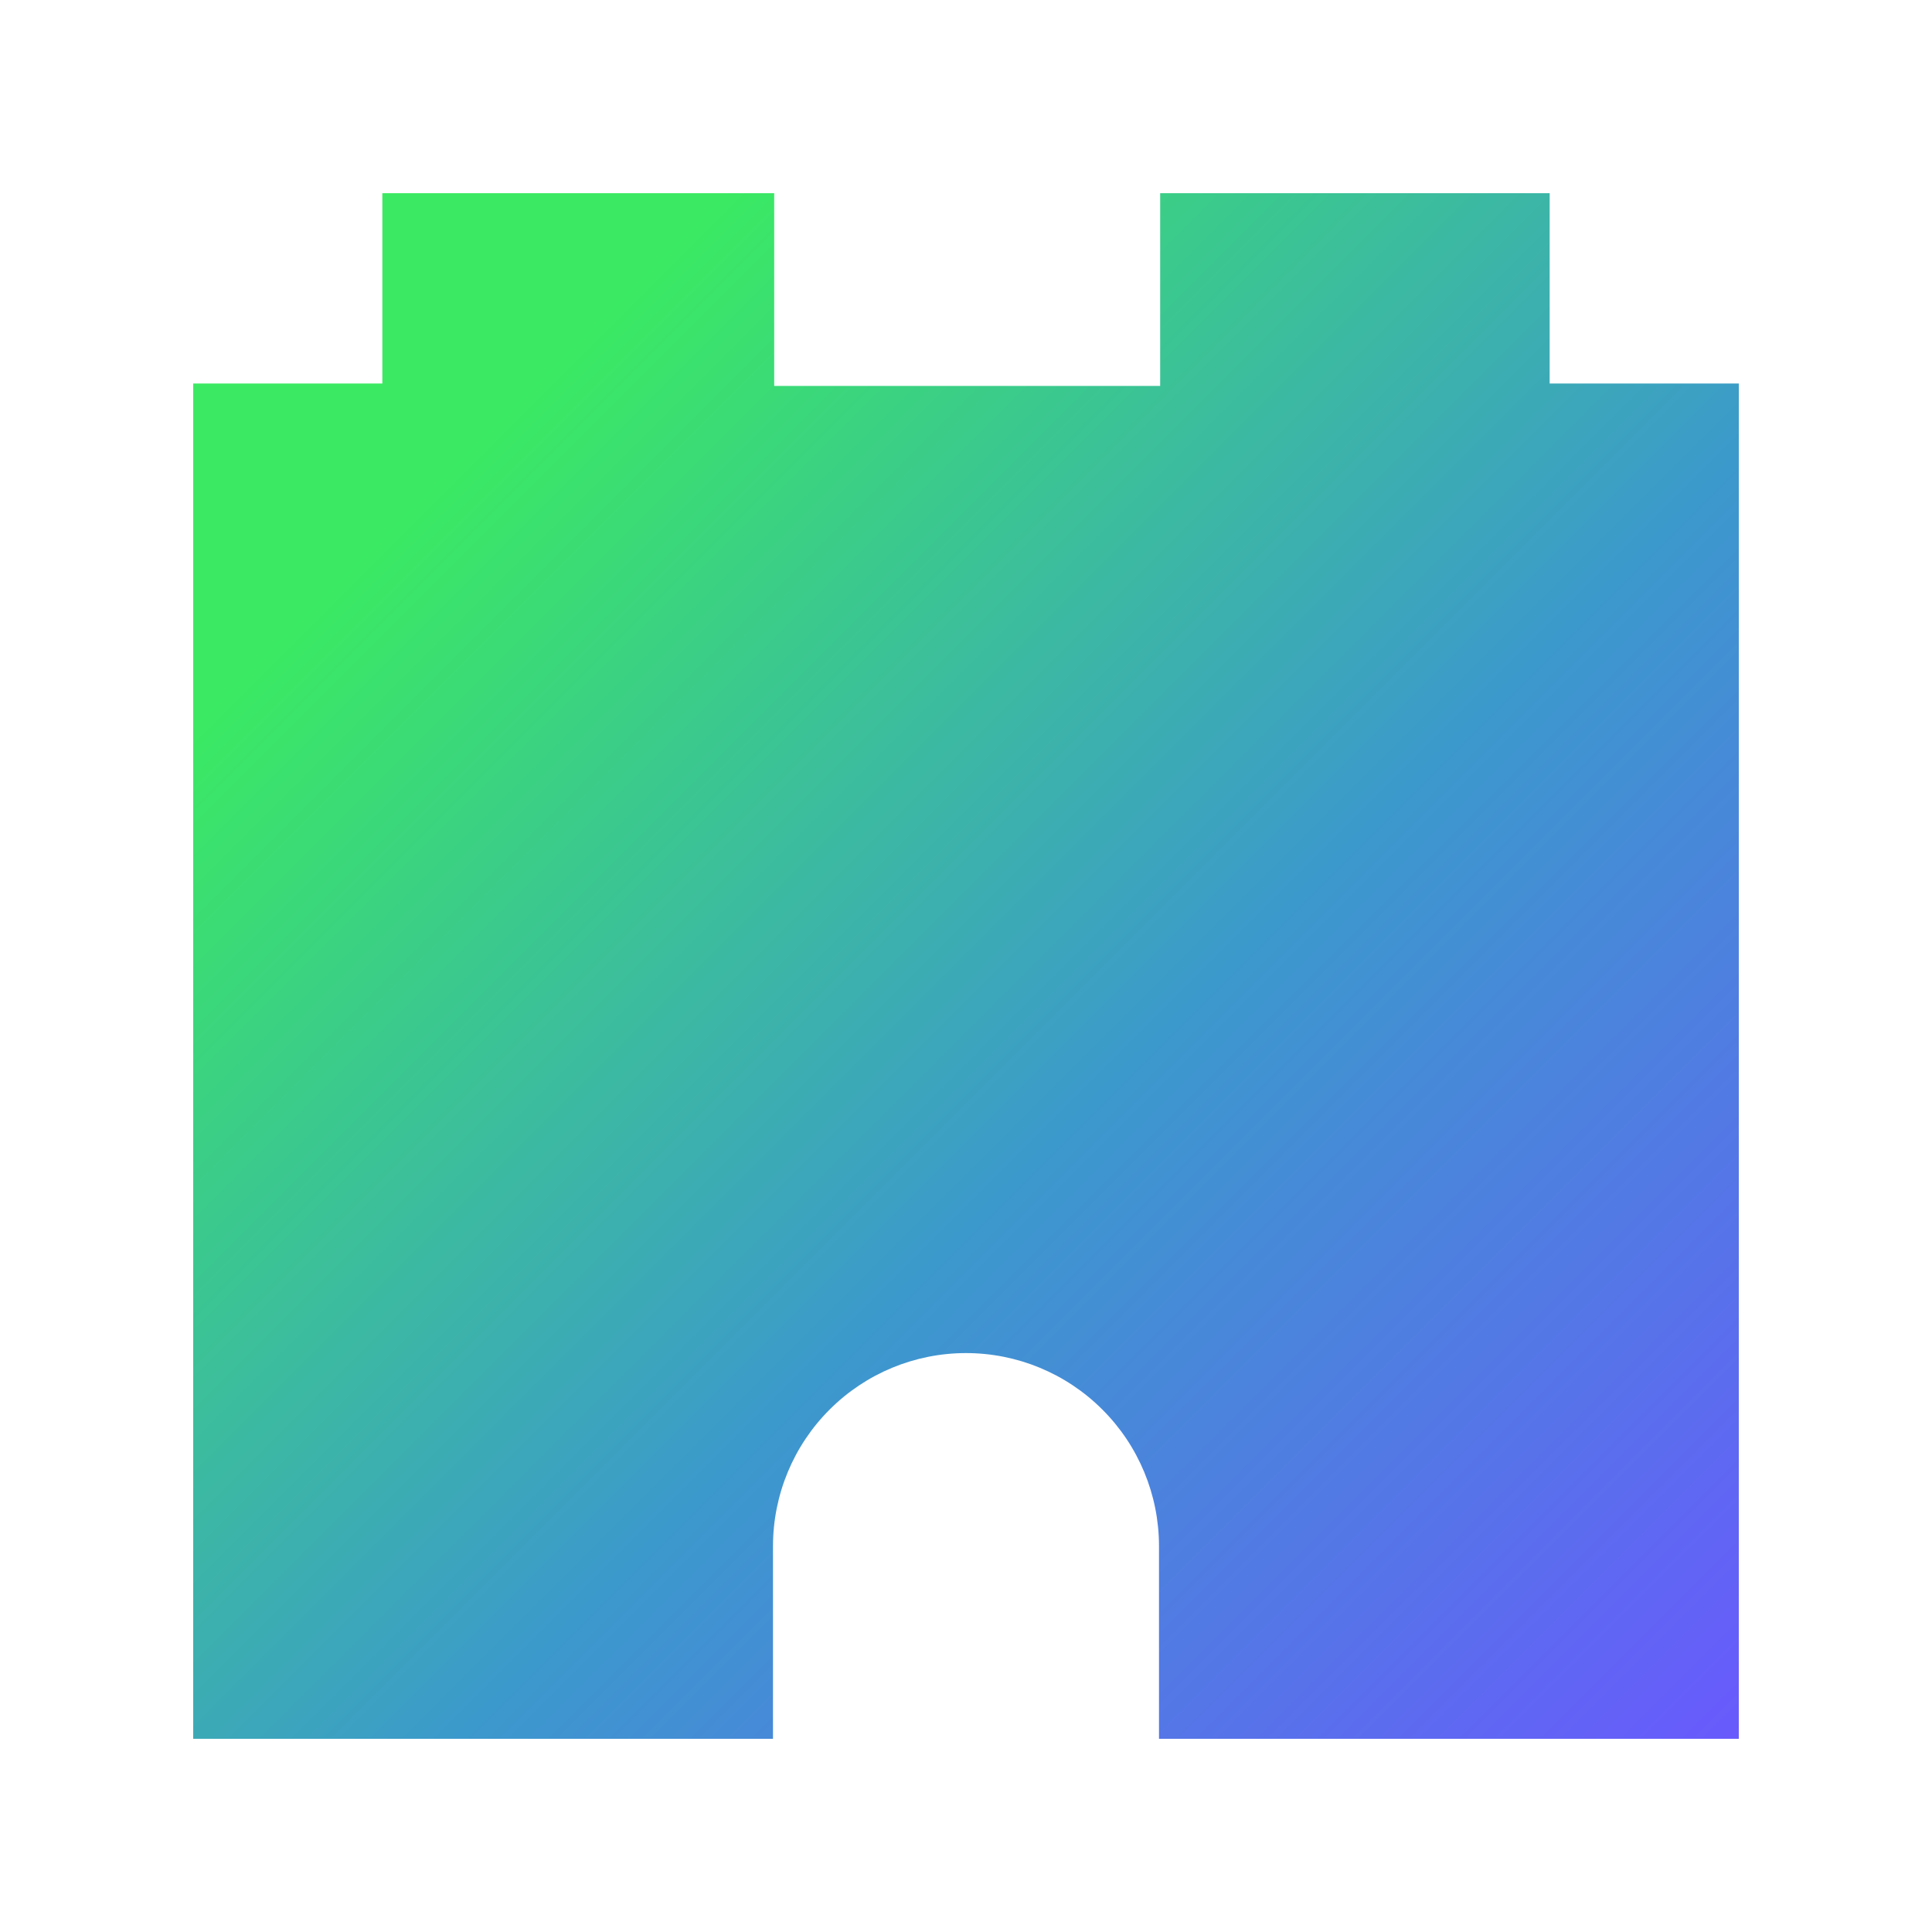
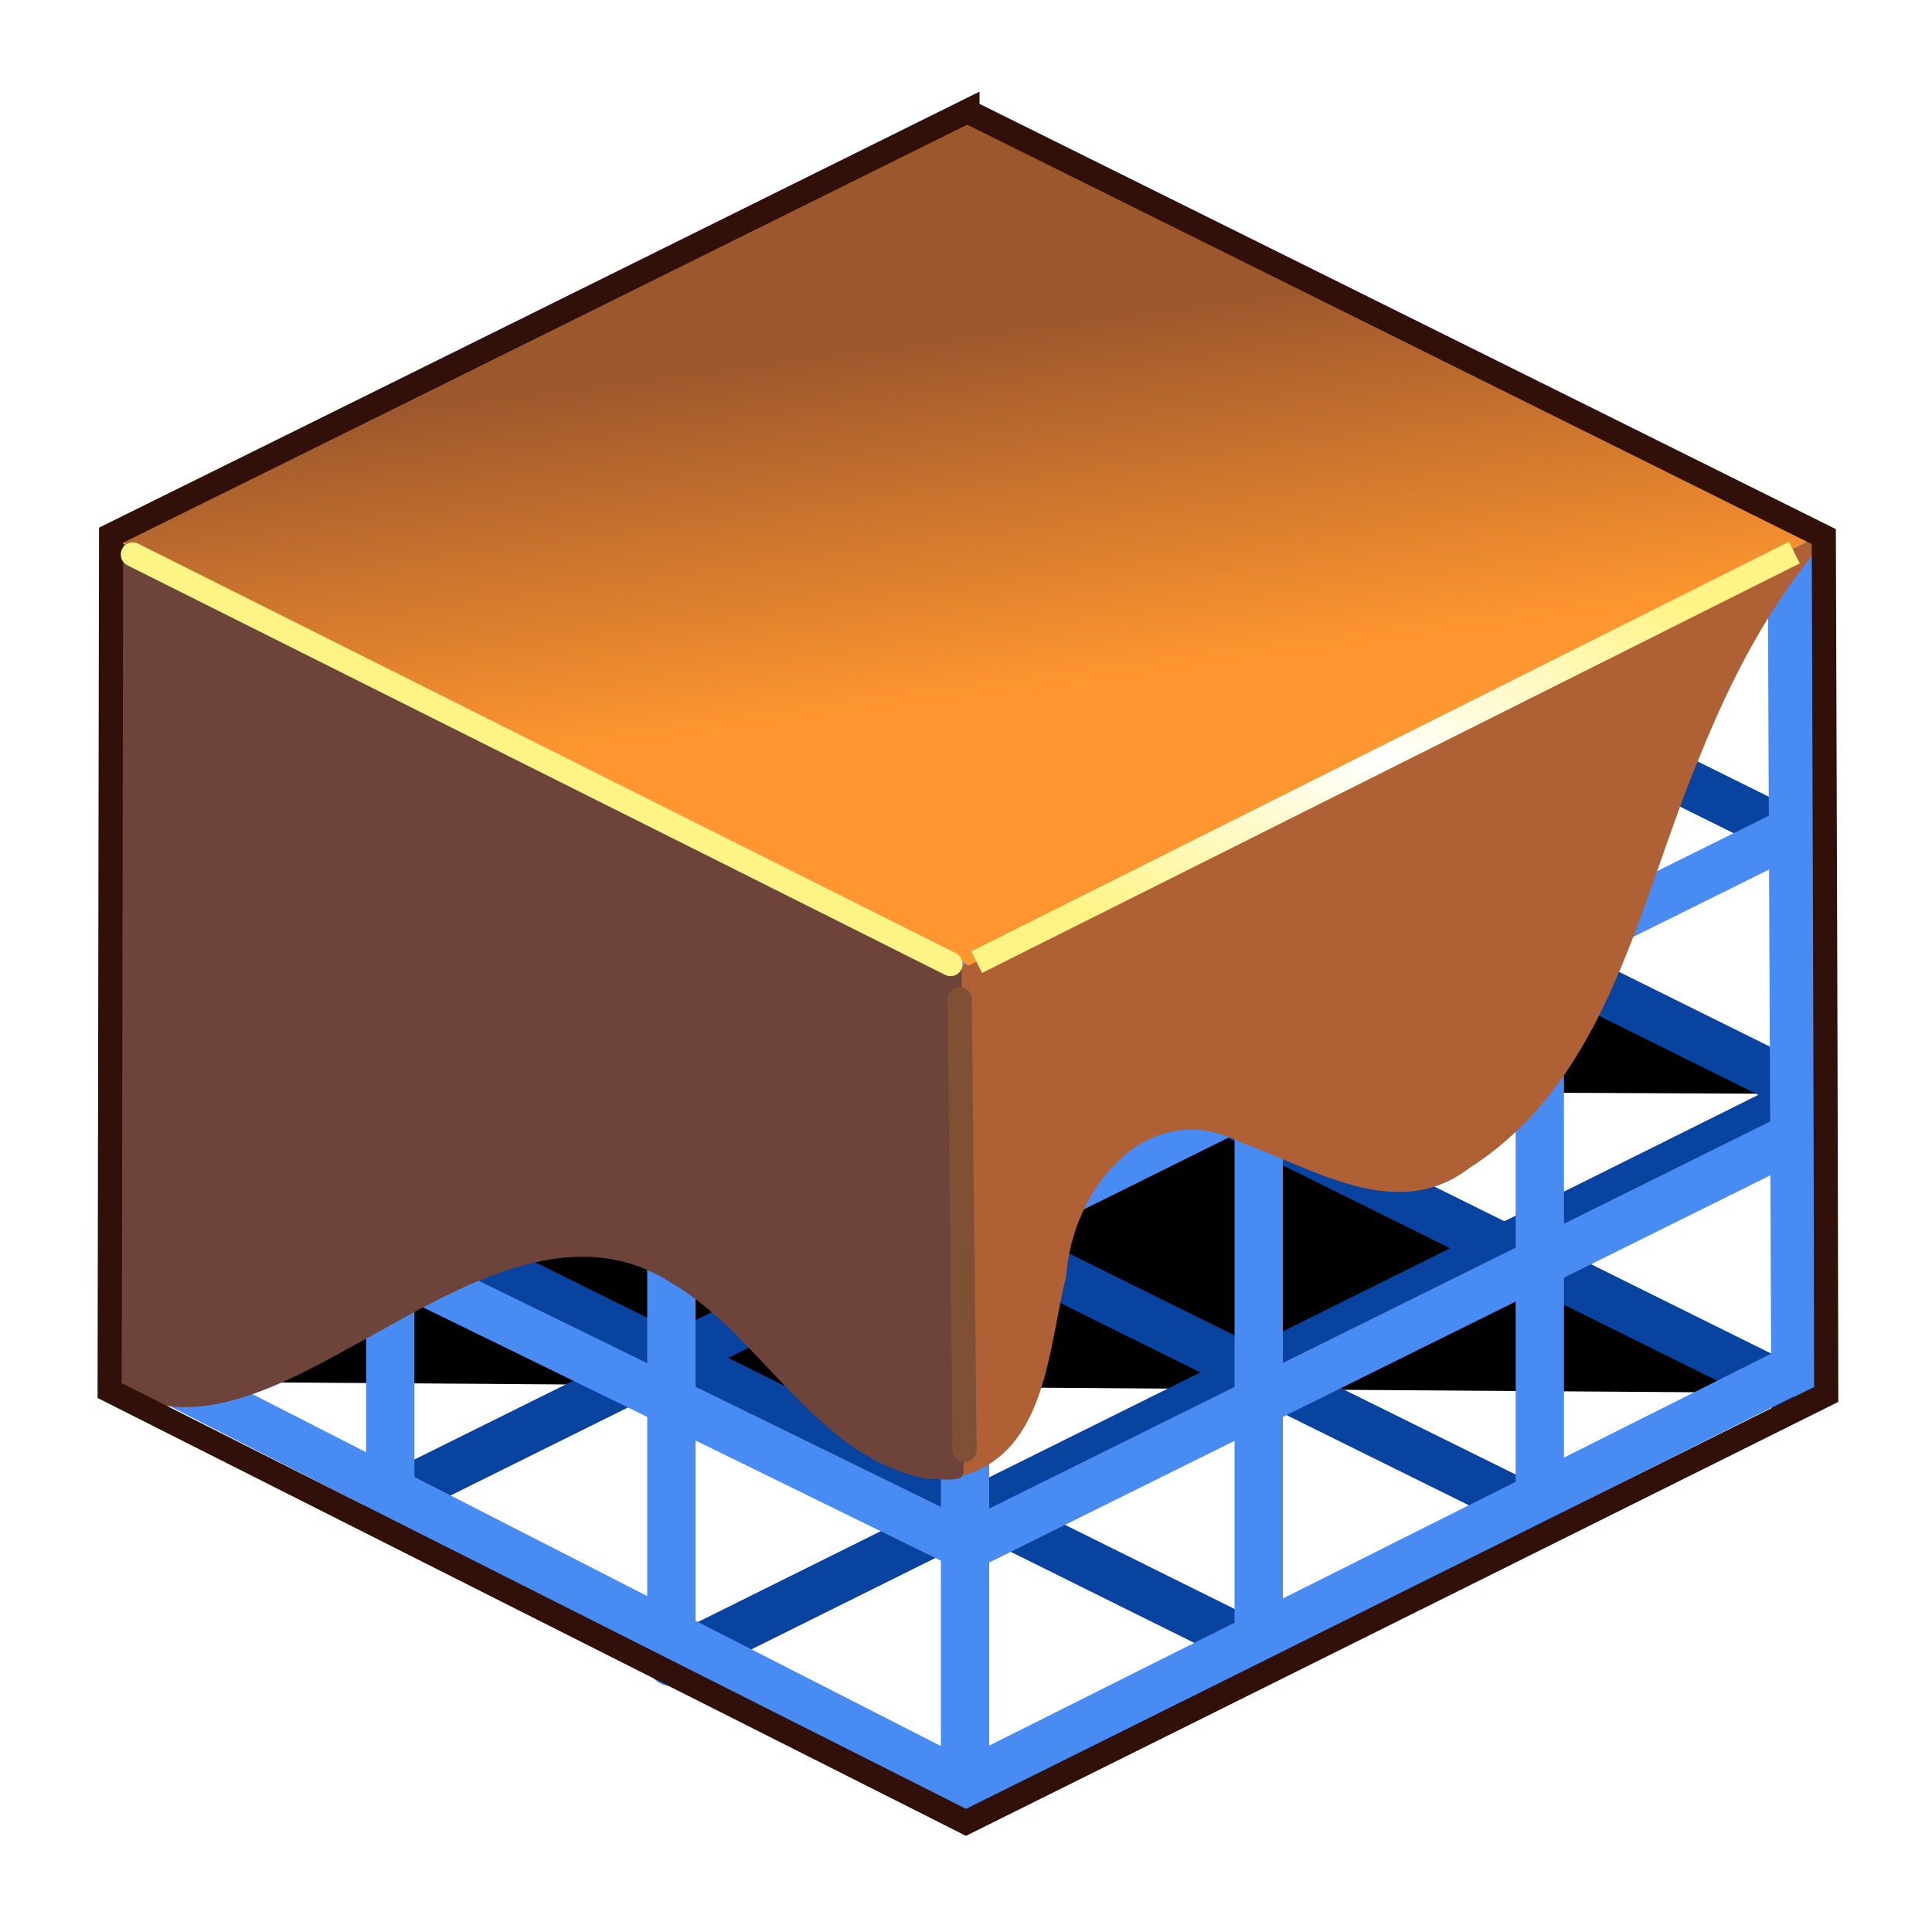
- <svg xmlns="http://www.w3.org/2000/svg" width="40" height="40" viewBox="0 0 40 40" fill="none">
-   <path d="M32.084 7.94V4H24.02V7.99H16.029V4H7.916V7.94H4V36H16.004V32.005C16.006 30.946 16.427 29.931 17.177 29.183C17.926 28.434 18.941 28.014 20 28.014C21.059 28.014 22.074 28.434 22.823 29.183C23.573 29.931 23.994 30.946 23.996 32.005V36H36V7.94H32.084Z" fill="url(#paint0_linear)" />
+ <svg xmlns="http://www.w3.org/2000/svg" xmlns:xlink="http://www.w3.org/1999/xlink" width="40mm" height="40mm" viewBox="0 0 40 40" version="1.1" id="svg1">
  <defs>
-     <linearGradient id="paint0_linear" x1="2.942" y1="4.9" x2="37.777" y2="39.734" gradientUnits="userSpaceOnUse">
-       <stop offset="0.159" stop-color="#3BEA62" />
-       <stop offset="0.54" stop-color="#3C99CC" />
-       <stop offset="0.937" stop-color="#6B57FF" />
+     <linearGradient id="lg1">
+       <stop style="stop-color:#ffffff" offset="0" id="s23" />
+       <stop style="stop-color:#fef486" offset="1" id="s24" />
    </linearGradient>
+     <linearGradient id="lg2">
+       <stop style="stop-color:#9d572d" offset="0.184" id="s21" />
+       <stop style="stop-color:#ff962f" offset="0.763" id="s22" />
+     </linearGradient>
+     <linearGradient xlink:href="#lg2" id="lg3" x1="14.712" y1="-3.816" x2="32.158" y2="6.255" gradientUnits="userSpaceOnUse" gradientTransform="matrix(0.894,0.447,-0.894,0.447,0,0)" />
+     <radialGradient xlink:href="#lg1" id="rg1" cx="28.543" cy="15.671" fx="28.543" fy="15.671" r="8.648" gradientTransform="matrix(1,0,0,0.524,0,7.458)" gradientUnits="userSpaceOnUse" />
  </defs>
+   <path style="stroke:#08439f;stroke-width:1" d="M 37.493,22.649 C 31.671,19.764 25.849,16.87 20.02,13.99 14.23,16.82 8.43,19.66 2.63,22.49 m 34.56,6.35 C 31.38,25.96 25.56,23.07 19.74,20.19 14,22.99 8.267,25.8 2.53,28.60 M 37.22,17.35 C 31.4,14.47 25.58,11.58 19.76,8.7 m 0.26,0 C 14.23,11.53 8.43,14.36 2.63,17.2 M 31.65,31.22 C 25.82,28.34 20,25.45 14.18,22.57 M 25.56,33.87 C 19.74,30.98 13.92,28.1 8.09,25.21M 25.9,22.19 C 20.08,25.08 14.25,27.96 8.43,30.85M 36.88,22.99 C 29.41,26.71 21.94,30.42 14.47,34.13" />
+   <path style="fill:none;stroke:#488bf3;stroke-width:1;stroke-linecap:round" d="M 37.49,23.36 C 31.67,26.25 25.84,29.13 20.02,32.02 14.23,29.18 8.43,26.35 2.63,23.52 M 37.2,17.16 C 31.38,20.05 25.56,22.93 19.74,25.82 14.01,23.02 8.29,20.216 2.57,17.41 M 37.24,28.3 C 31.62,31.12 25.99,33.94 20.36,36.76 m -0.53,0.13 C 14.12,33.98 8.41,31.05 2.69,28.13M 19.98,37.05 c 0,-5.91 0,-11.82 0,-17.73 2.99,-1.43 5.91,-3.03 9.03,-4.16 0.97,-0.38 1.94,-0.77 2.91,-1.16 m -5.86,20.42 c 0,-5.91 0,-11.82 0,-17.73 m 5.82,14.82 c 0,-5.91 0,-11.82 0,-17.73 M 13.9,34.41 c 0,-5.91 0,-11.82 0,-17.73 M 8.08,31.23 c 0,-5.91 0,-11.82 0,-17.73 M 37.17,28.41 c -0.02,-5.63 -0.05,-11.26 -0.07,-16.89" />
+   <path style="fill:#6d433a" d="m 2.08,10.99 c 6.55e-4,5.82 0.15,11.64 0.07,17.47 1.55,1.51 3.83,0.13 5.37,-0.71 1.85,-1.02 4.24,-2.53 6.33,-1.22 1.95,1.12 3.01,3.64 5.35,4.09 0.22,-0.01 0.65,0.07 0.73,-0.07 0.24,-0.45 -0.32,-2.895 -0.02,-3.96 0,-2.22 0,-4.44 0.02,-6.66 -5.9,-3.07 -11.87,-6.03 -17.87,-8.92 z" />
+   <path style="fill:#af6135" d="m 37.77,11.04 c -5.93,3.02 -11.95,5.89 -17.86,8.96 0.02,3.51 0.04,7.03 0.04,10.55 1.738,-0.517 1.751,-2.67 2.126,-4.13 0.11,-1.78 1.67,-3.77 3.63,-2.76 1.48,0.525 3.22,1.68 4.72,0.52 2.92,-1.87 3.512,-5.56 4.77,-8.53 0.644,-1.6 1.45,-3.16 2.59,-4.47 l -0.03,-0.13 z" />
+   <path style="fill:url(#lg3)" d="M 20.01,2.1 C 25.97,5.06 31.931,8.02 37.88,10.98 31.94,13.99 26,16.99 20.06,19.99 14.11,17.01 8.15,14.04 2.2,11.06 8.14,8.07 14.07,5.09 20.01,2.1 Z" />
+   <path style="fill:none;stroke:#301008;stroke-width:0.5" d="M 20.03,2.3 C 14.12,5.23 8.21,8.16 2.3,11.08 2.29,16.98 2.28,22.88 2.27,28.79 8.18,31.77 14.09,34.75 20,37.73 25.94,34.78 31.88,31.82 37.81,28.87 37.8,22.953 37.78,17.03 37.76,11.11 31.85,8.17 25.94,5.24 20.03,2.305 Z" />
+   <path style="stroke:url(#rg1);stroke-width:0.5" d="m 20.22,19.92 c 5.64,-2.82 11.28,-5.65 16.93,-8.48" />
+   <path d="M 19.68,19.96 C 14.04,17.13 8.39,14.307 2.75,11.48" style="stroke:#fef486;stroke-width:0.5;stroke-linecap:round" />
+   <path style="stroke:#805035;stroke-width:0.5;stroke-linecap:round" d="m 19.87,20.69 c 0.03,3.11 0.07,6.22 0.10,9.33" />
</svg>
